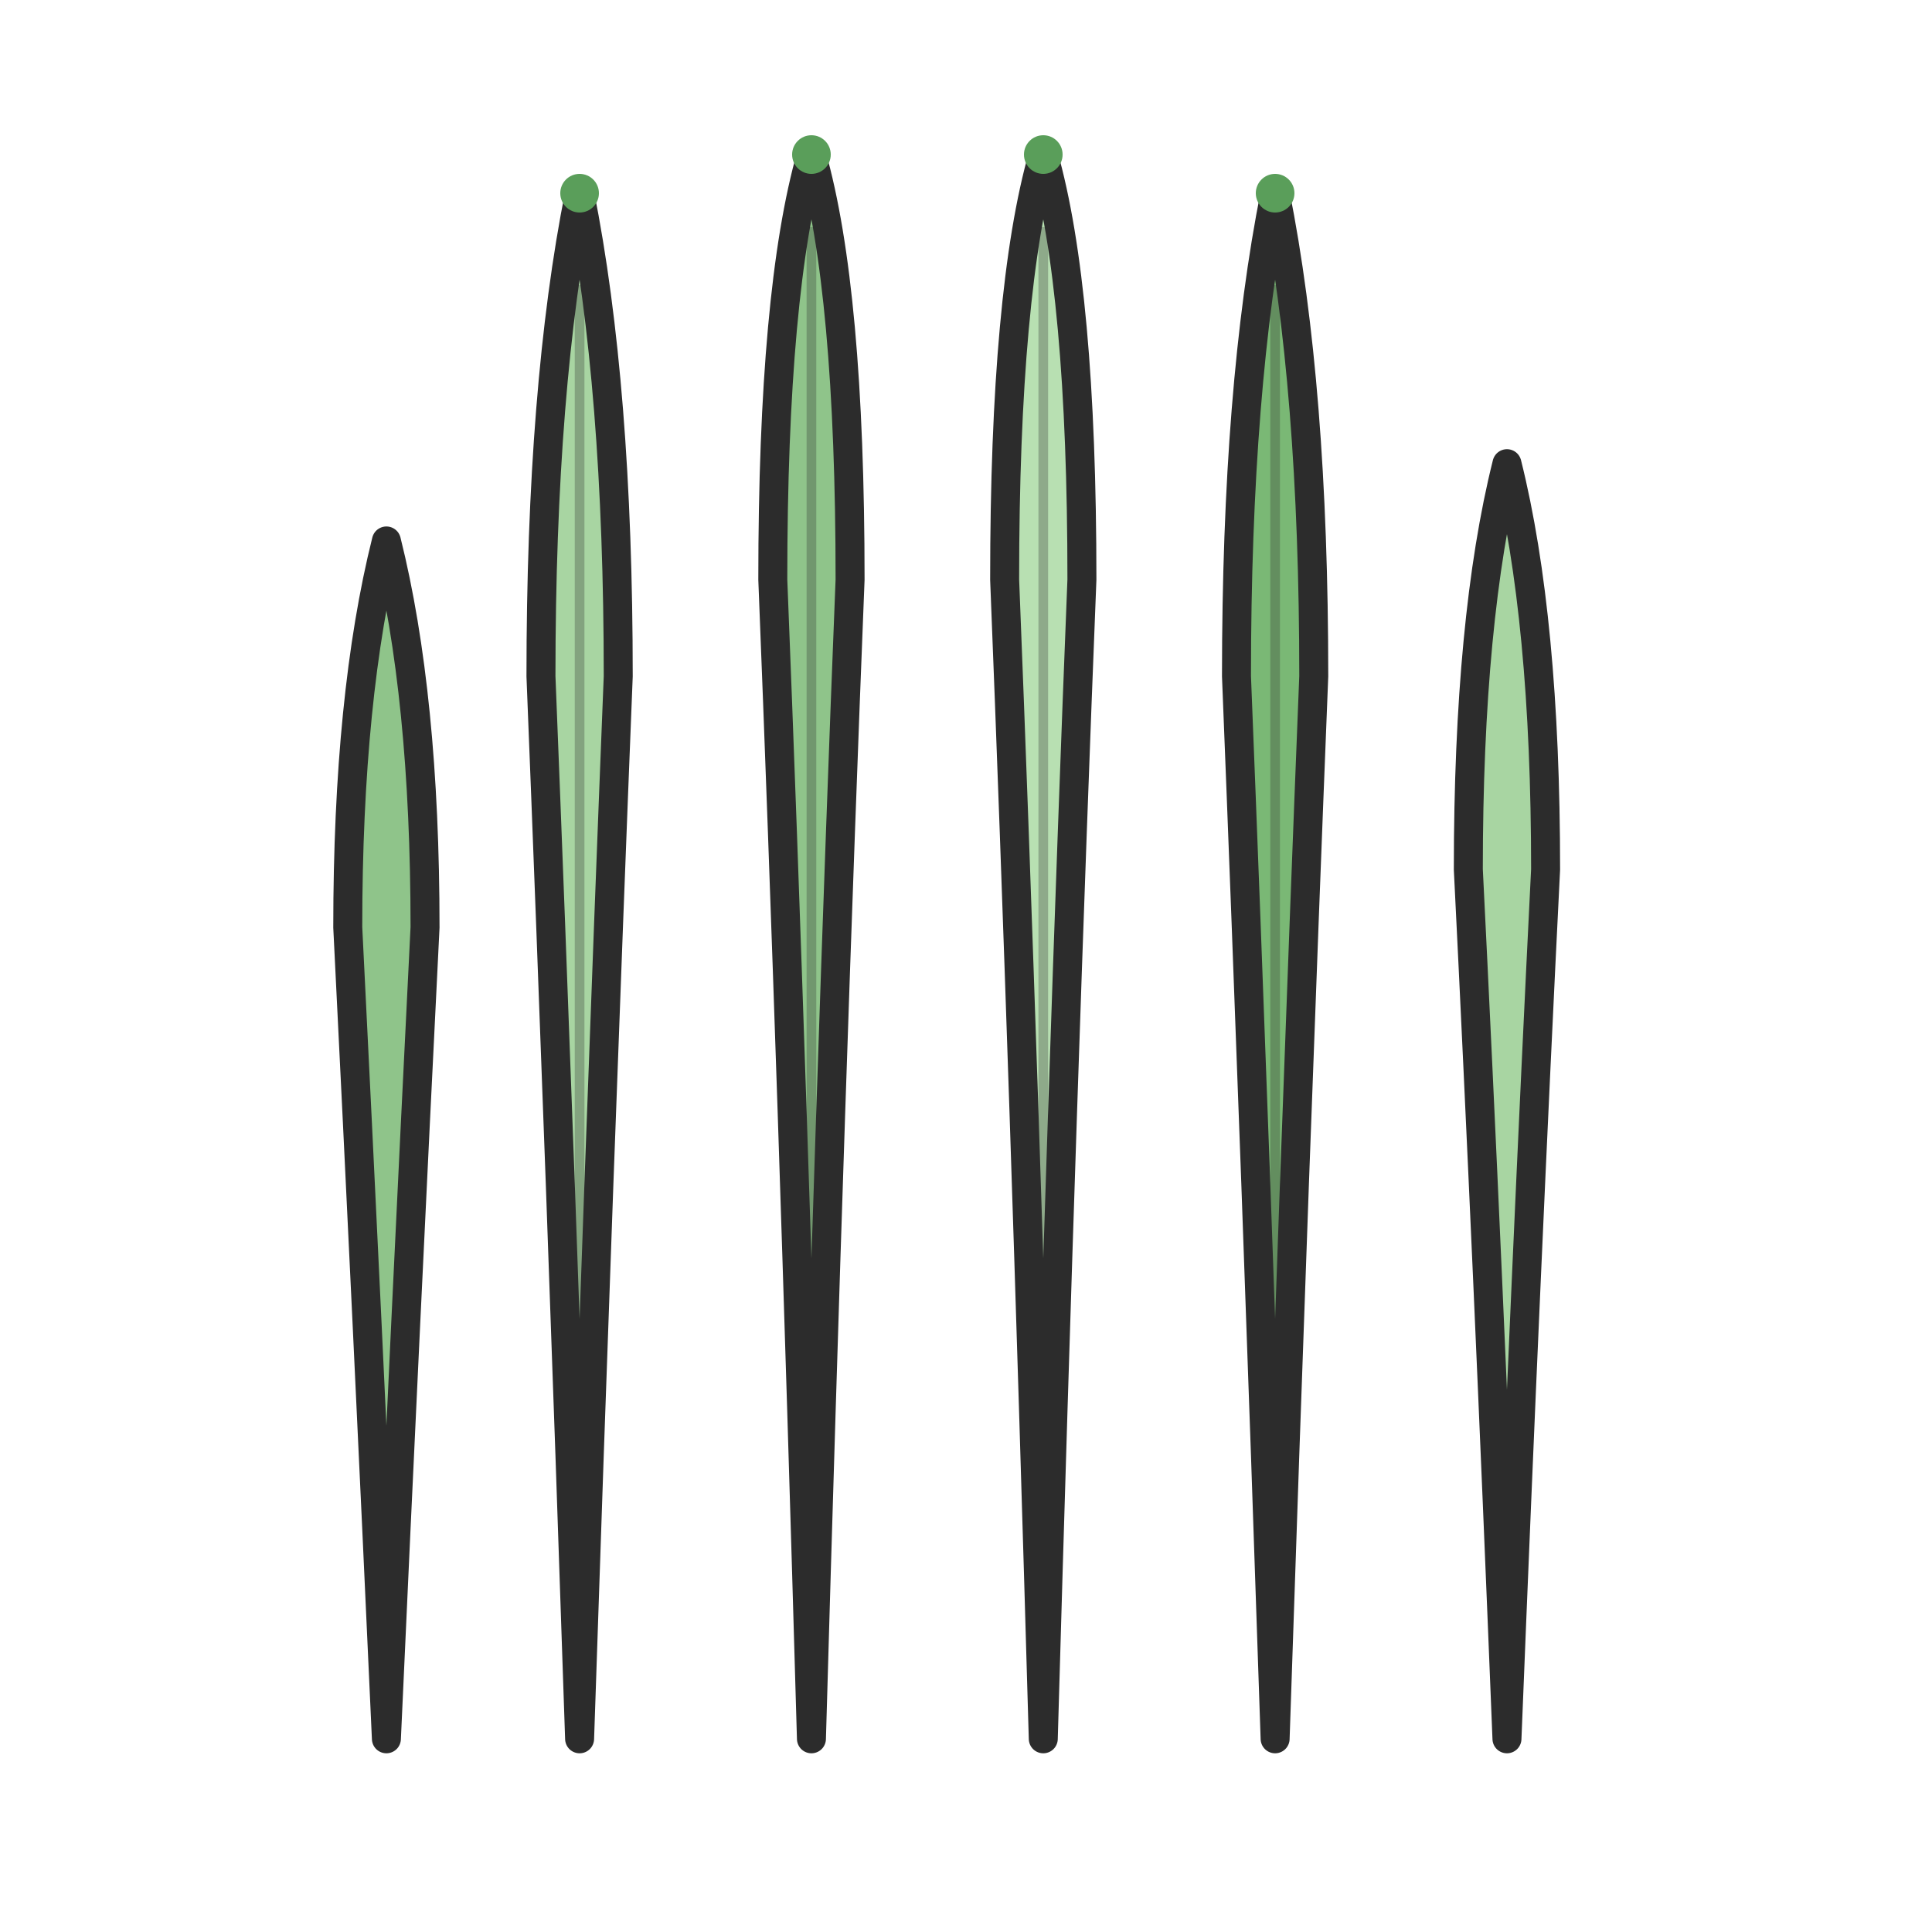
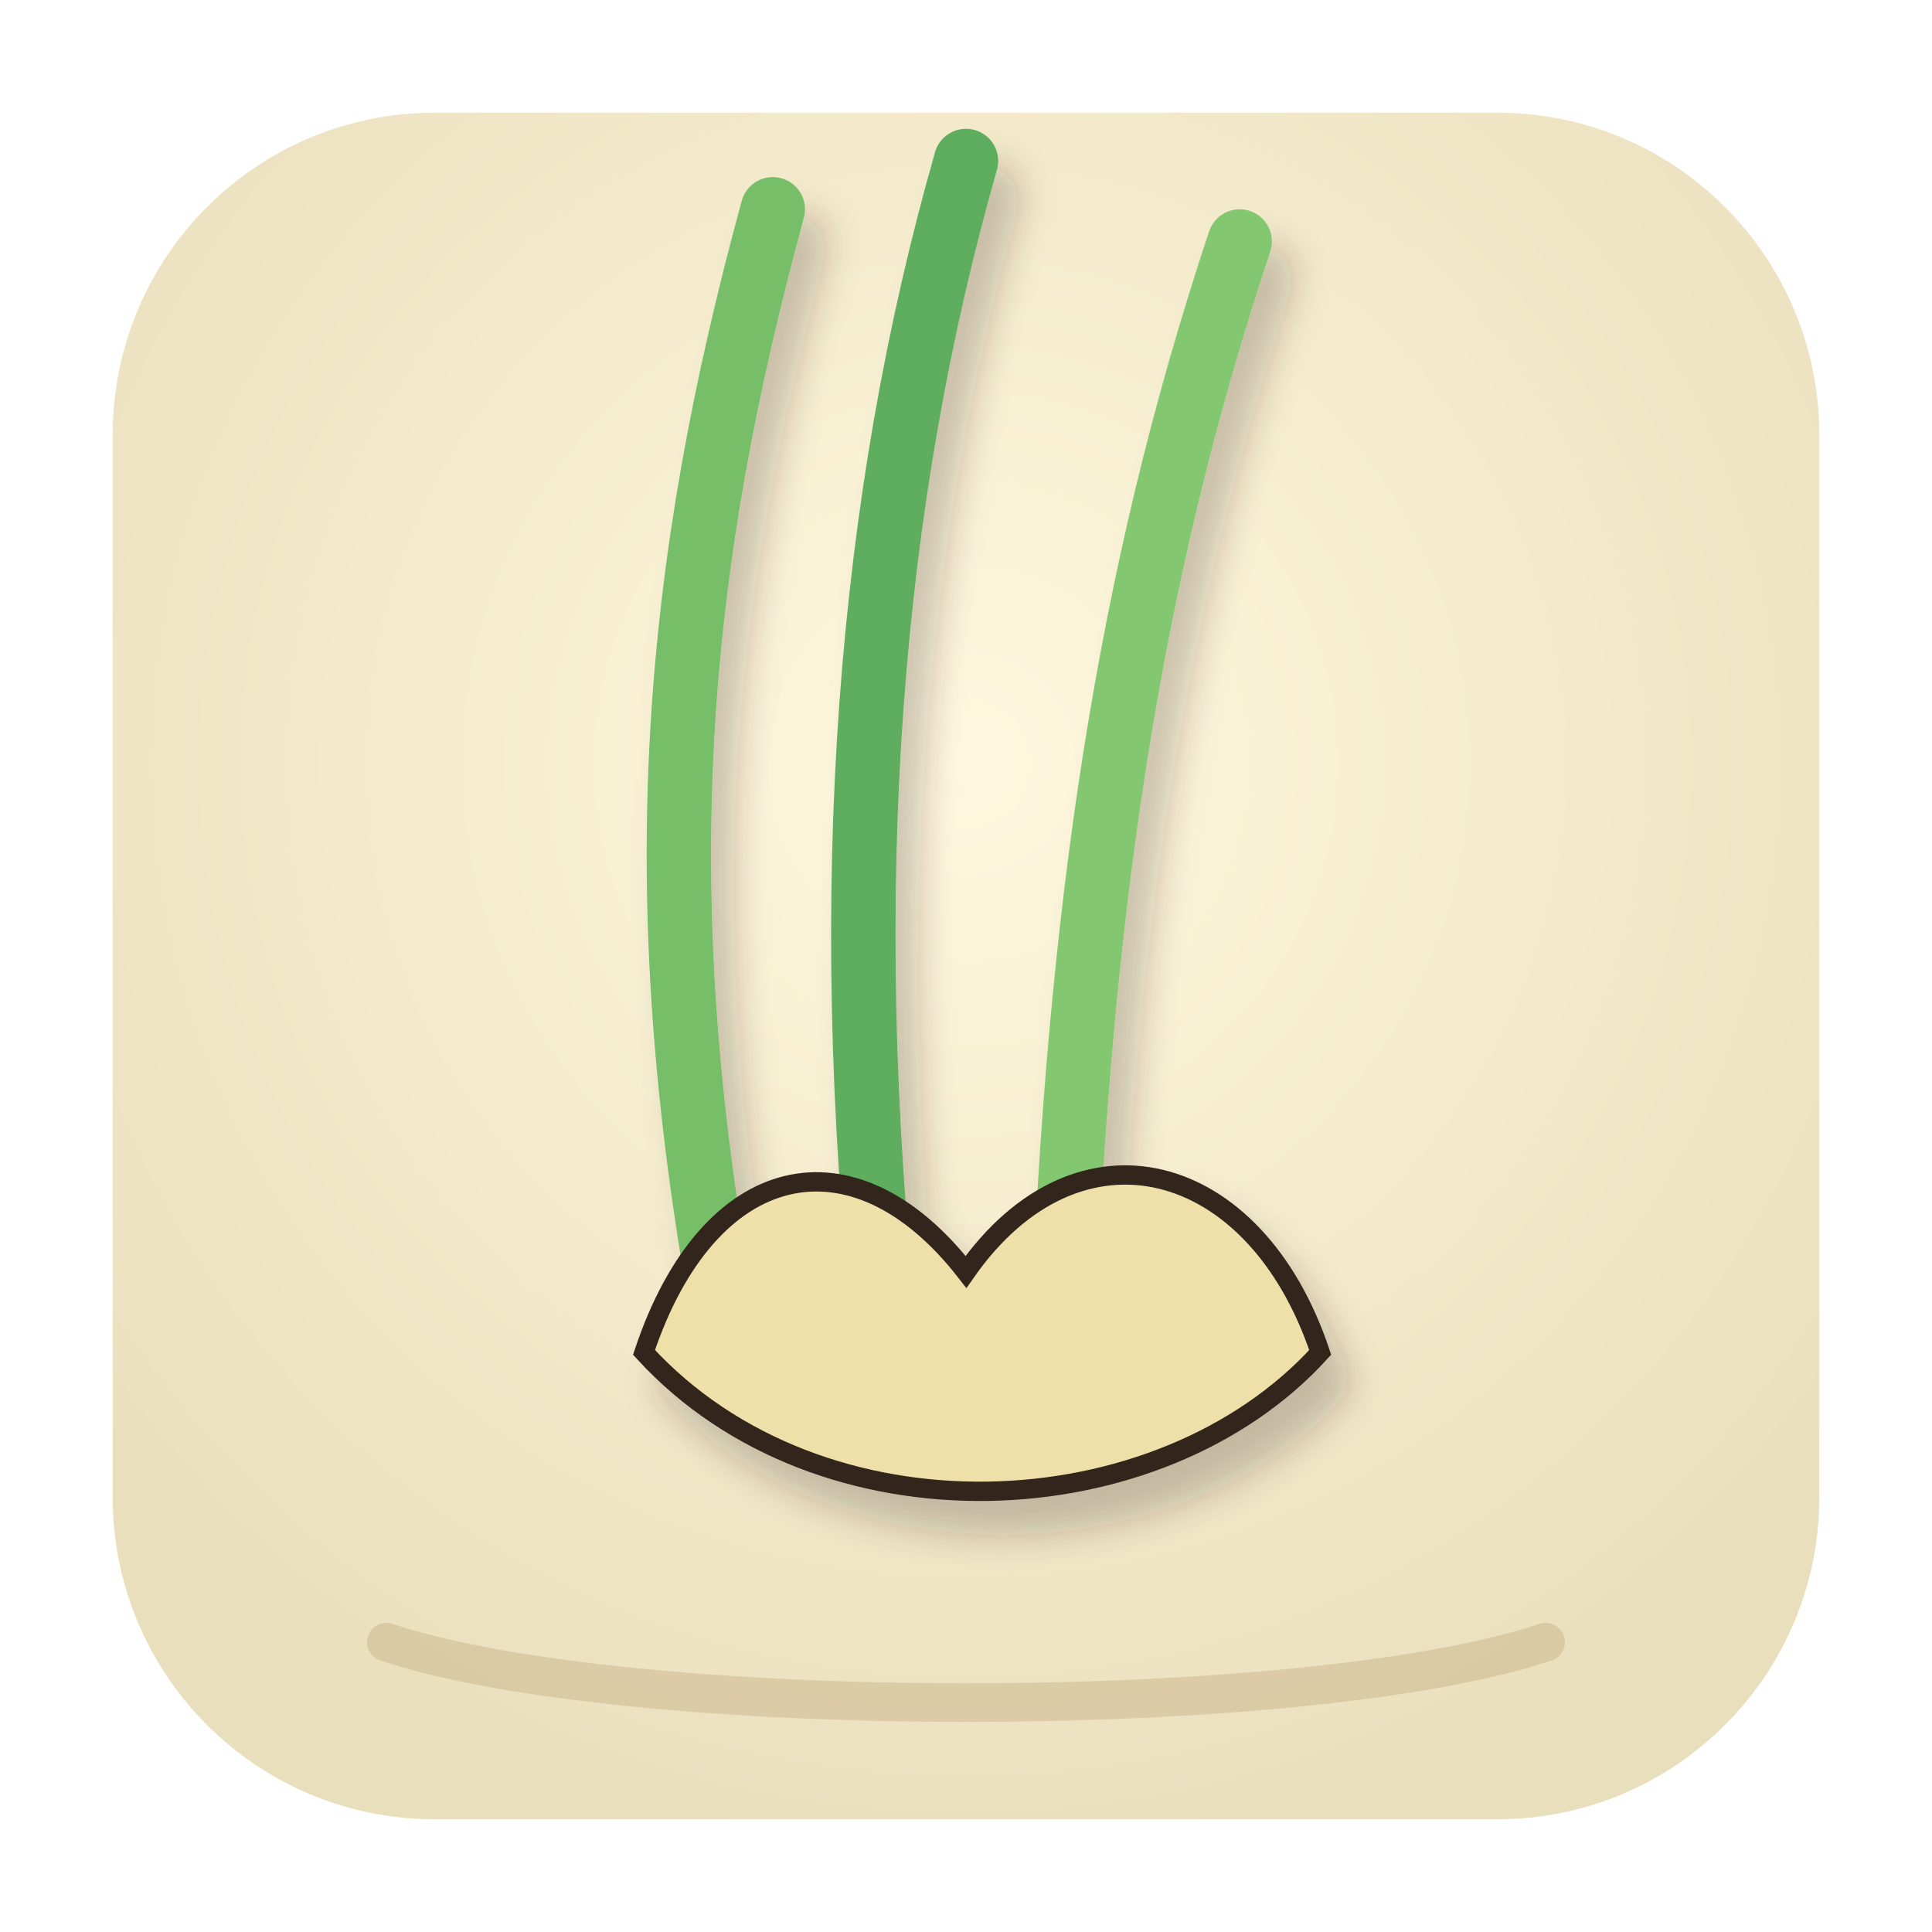
- <svg xmlns="http://www.w3.org/2000/svg" viewBox="0 0 100 100" width="100" height="100">
-   <g fill="none" stroke="#2c2c2c" stroke-width="1.5" stroke-linecap="round" stroke-linejoin="round">
-     <path d="M30,90 Q29,60 28,35 Q28,20 30,10 Q32,20 32,35 Q31,60 30,90Z" fill="#a8d5a2" stroke="#2c2c2c" />
-     <line x1="30" y1="15" x2="30" y2="85" stroke="#2c2c2c" stroke-width="0.5" opacity="0.3" />
-     <path d="M42,90 Q41,55 40,30 Q40,15 42,8 Q44,15 44,30 Q43,55 42,90Z" fill="#8fc48a" stroke="#2c2c2c" />
-     <line x1="42" y1="12" x2="42" y2="85" stroke="#2c2c2c" stroke-width="0.5" opacity="0.3" />
-     <path d="M54,90 Q53,55 52,30 Q52,15 54,8 Q56,15 56,30 Q55,55 54,90Z" fill="#b8e0b2" stroke="#2c2c2c" />
-     <line x1="54" y1="12" x2="54" y2="85" stroke="#2c2c2c" stroke-width="0.5" opacity="0.3" />
-     <path d="M66,90 Q65,60 64,35 Q64,20 66,10 Q68,20 68,35 Q67,60 66,90Z" fill="#7ab875" stroke="#2c2c2c" />
-     <line x1="66" y1="15" x2="66" y2="85" stroke="#2c2c2c" stroke-width="0.5" opacity="0.3" />
-     <path d="M78,90 Q77,65 76,45 Q76,32 78,24 Q80,32 80,45 Q79,65 78,90Z" fill="#a8d5a2" stroke="#2c2c2c" />
-     <path d="M20,90 Q19,68 18,48 Q18,36 20,28 Q22,36 22,48 Q21,68 20,90Z" fill="#8fc48a" stroke="#2c2c2c" />
-     <circle cx="30" cy="10" r="1" fill="#5a9e5a" stroke="none" />
-     <circle cx="42" cy="8" r="1" fill="#5a9e5a" stroke="none" />
-     <circle cx="54" cy="8" r="1" fill="#5a9e5a" stroke="none" />
-     <circle cx="66" cy="10" r="1" fill="#5a9e5a" stroke="none" />
+ <svg xmlns="http://www.w3.org/2000/svg" viewBox="0 0 120 120" width="120" height="120" role="img" aria-label="小葱识别插画">
+   <defs>
+     <radialGradient id="paper" cx="50%" cy="38%" r="65%">
+       <stop offset="0" stop-color="#fff8de" />
+       <stop offset="1" stop-color="#eadfbd" />
+     </radialGradient>
+     <linearGradient id="pot" x1="0" x2="0" y1="0" y2="1">
+       <stop offset="0" stop-color="#d7a06d" />
+       <stop offset="1" stop-color="#a7704c" />
+     </linearGradient>
+     <filter id="shadow" x="-20%" y="-20%" width="140%" height="140%">
+       <feDropShadow dx="1.4" dy="2.1" stdDeviation="1.1" flood-color="#3a2a20" flood-opacity=".24" />
+     </filter>
+   </defs>
+   <rect x="7" y="7" width="106" height="106" rx="20" fill="url(#paper)" />
+   <g filter="url(#shadow)">
+     <path d="M45 82C40 55 42 35 48 13" fill="none" stroke="#77be68" stroke-width="4" stroke-linecap="round" />
+     <path d="M55 83C52 55 54 31 60 10" fill="none" stroke="#5fae5f" stroke-width="4" stroke-linecap="round" />
+     <path d="M66 83C67 57 70 36 77 15" fill="none" stroke="#83c770" stroke-width="4" stroke-linecap="round" />
+     <path d="M40 84c4-12 13-14 20-5 7-10 18-7 22 5-10 11-31 12-42 0z" fill="#efe0aa" stroke="#30251d" stroke-width="1.2" />
  </g>
+   <path d="M24 102c15 5 57 5 72 0" fill="none" stroke="#b69a6c" stroke-width="2.4" opacity=".32" stroke-linecap="round" />
</svg>
